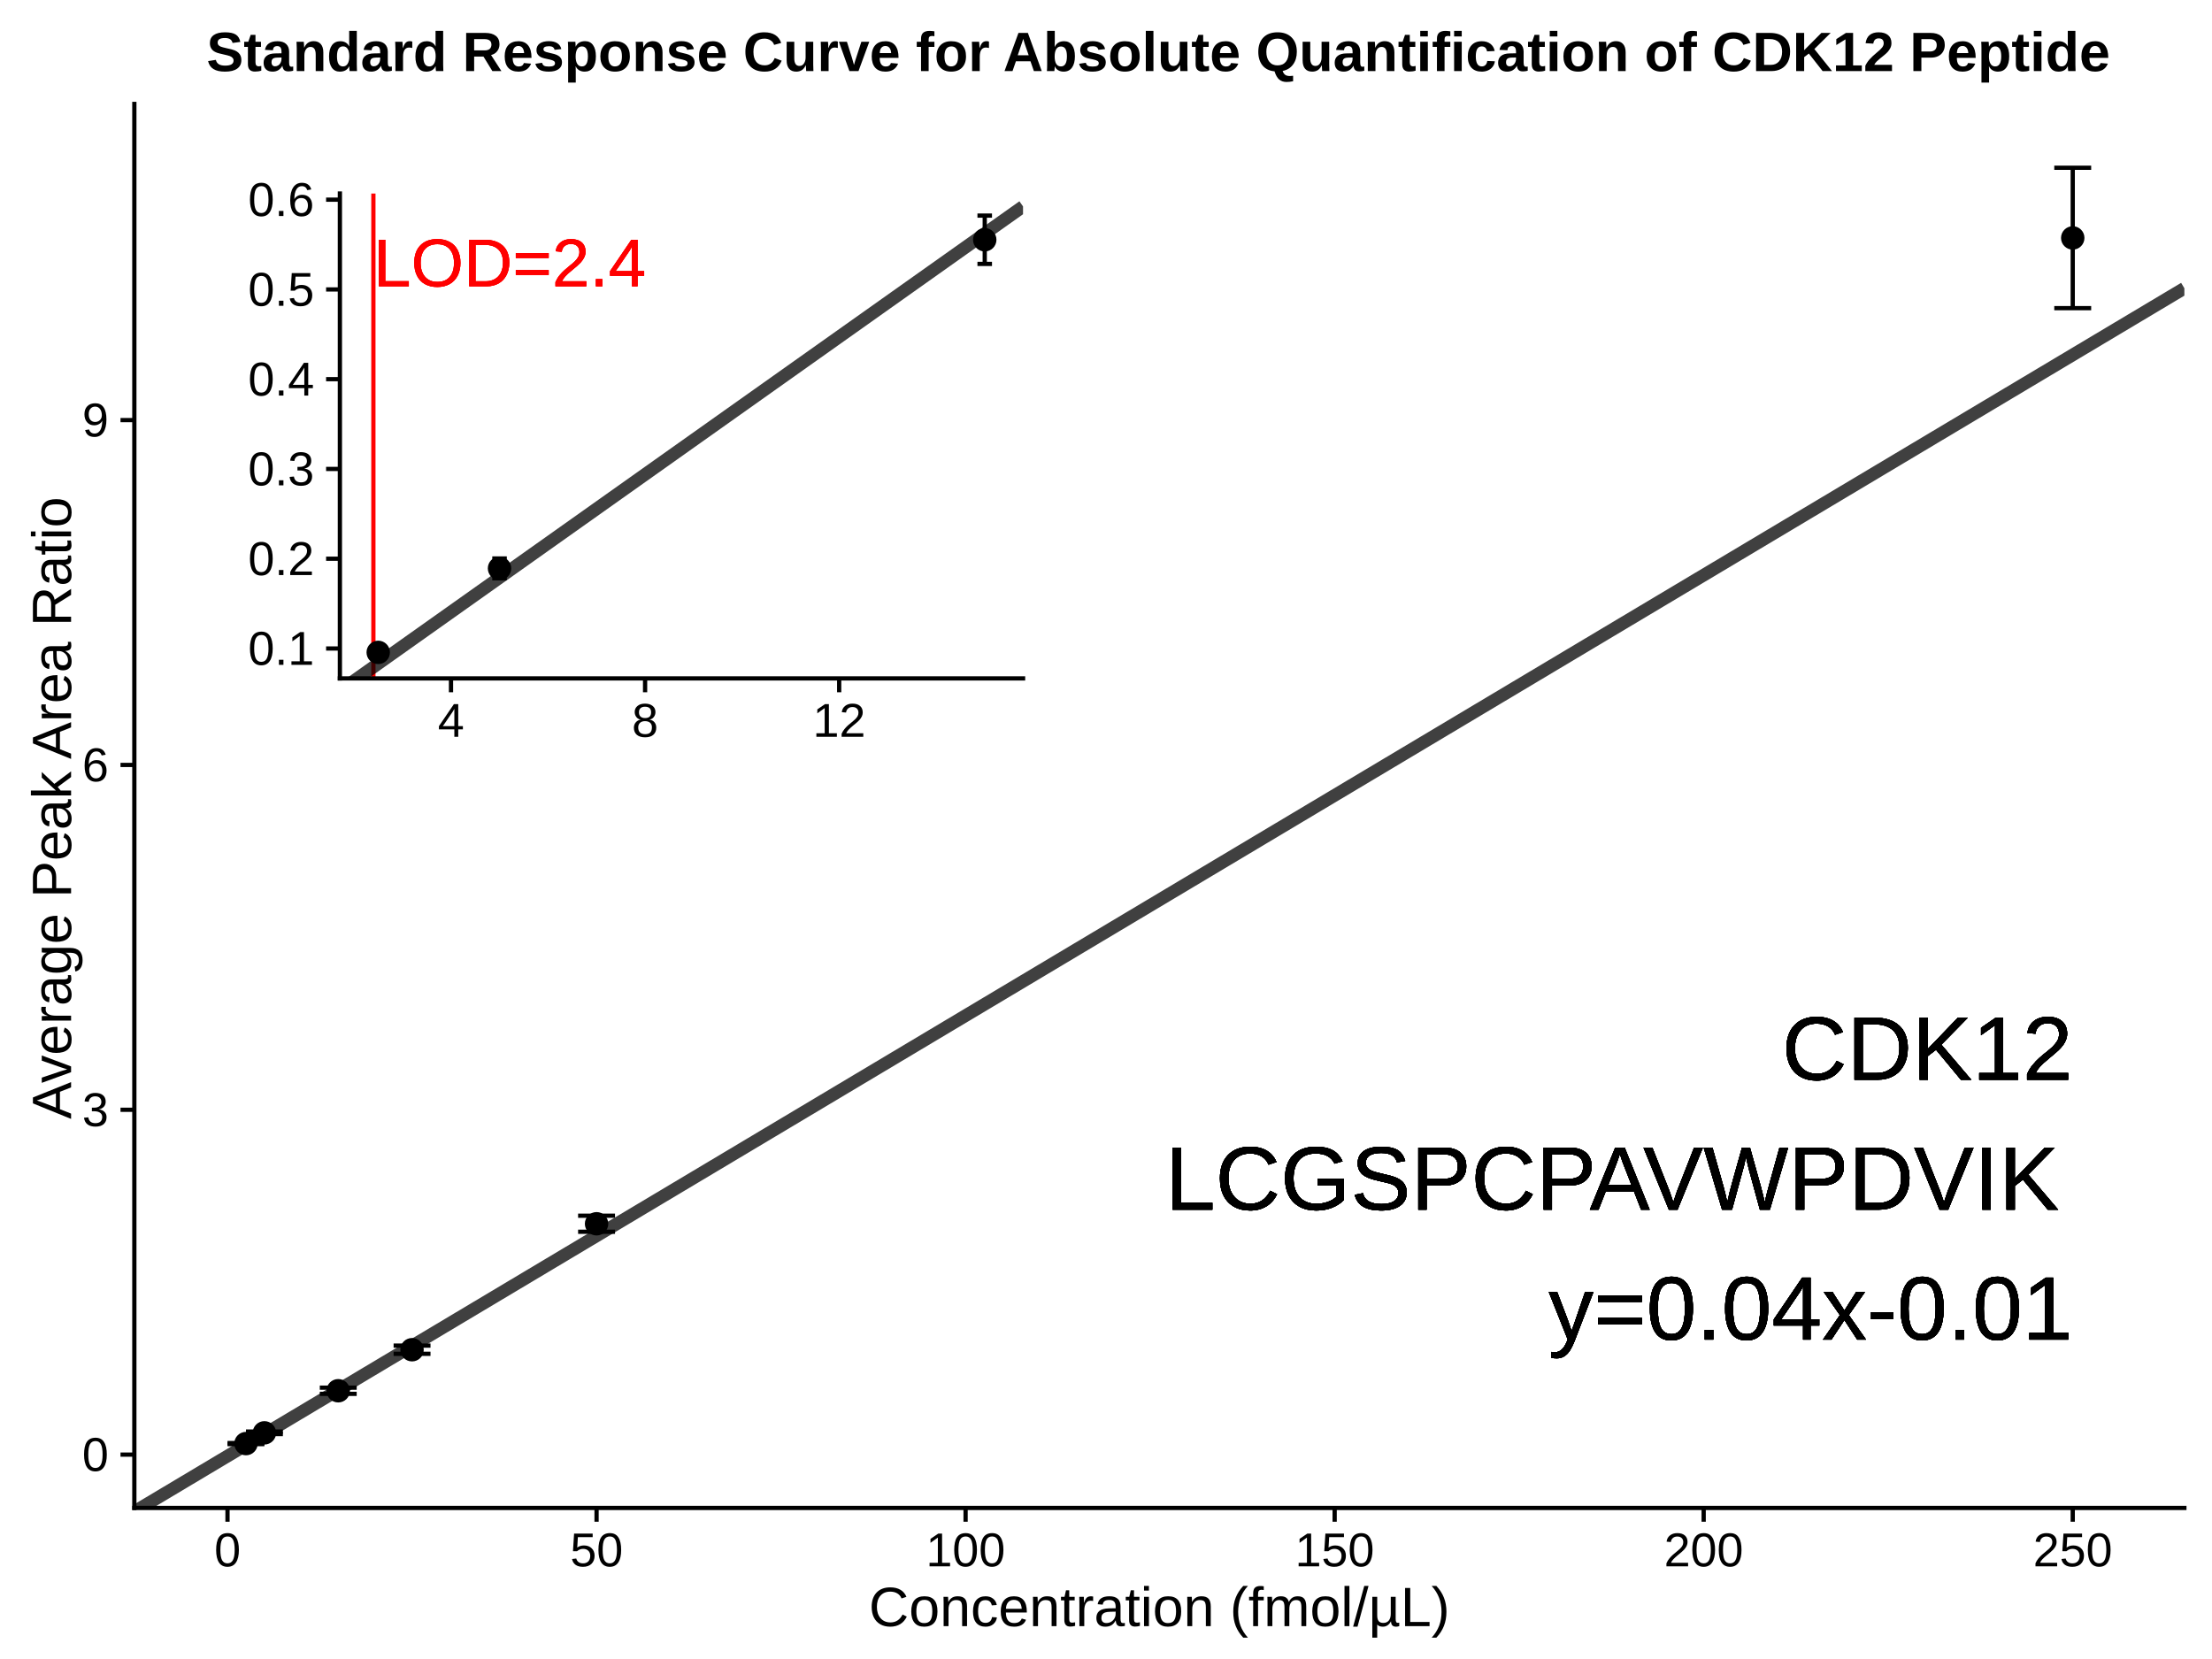
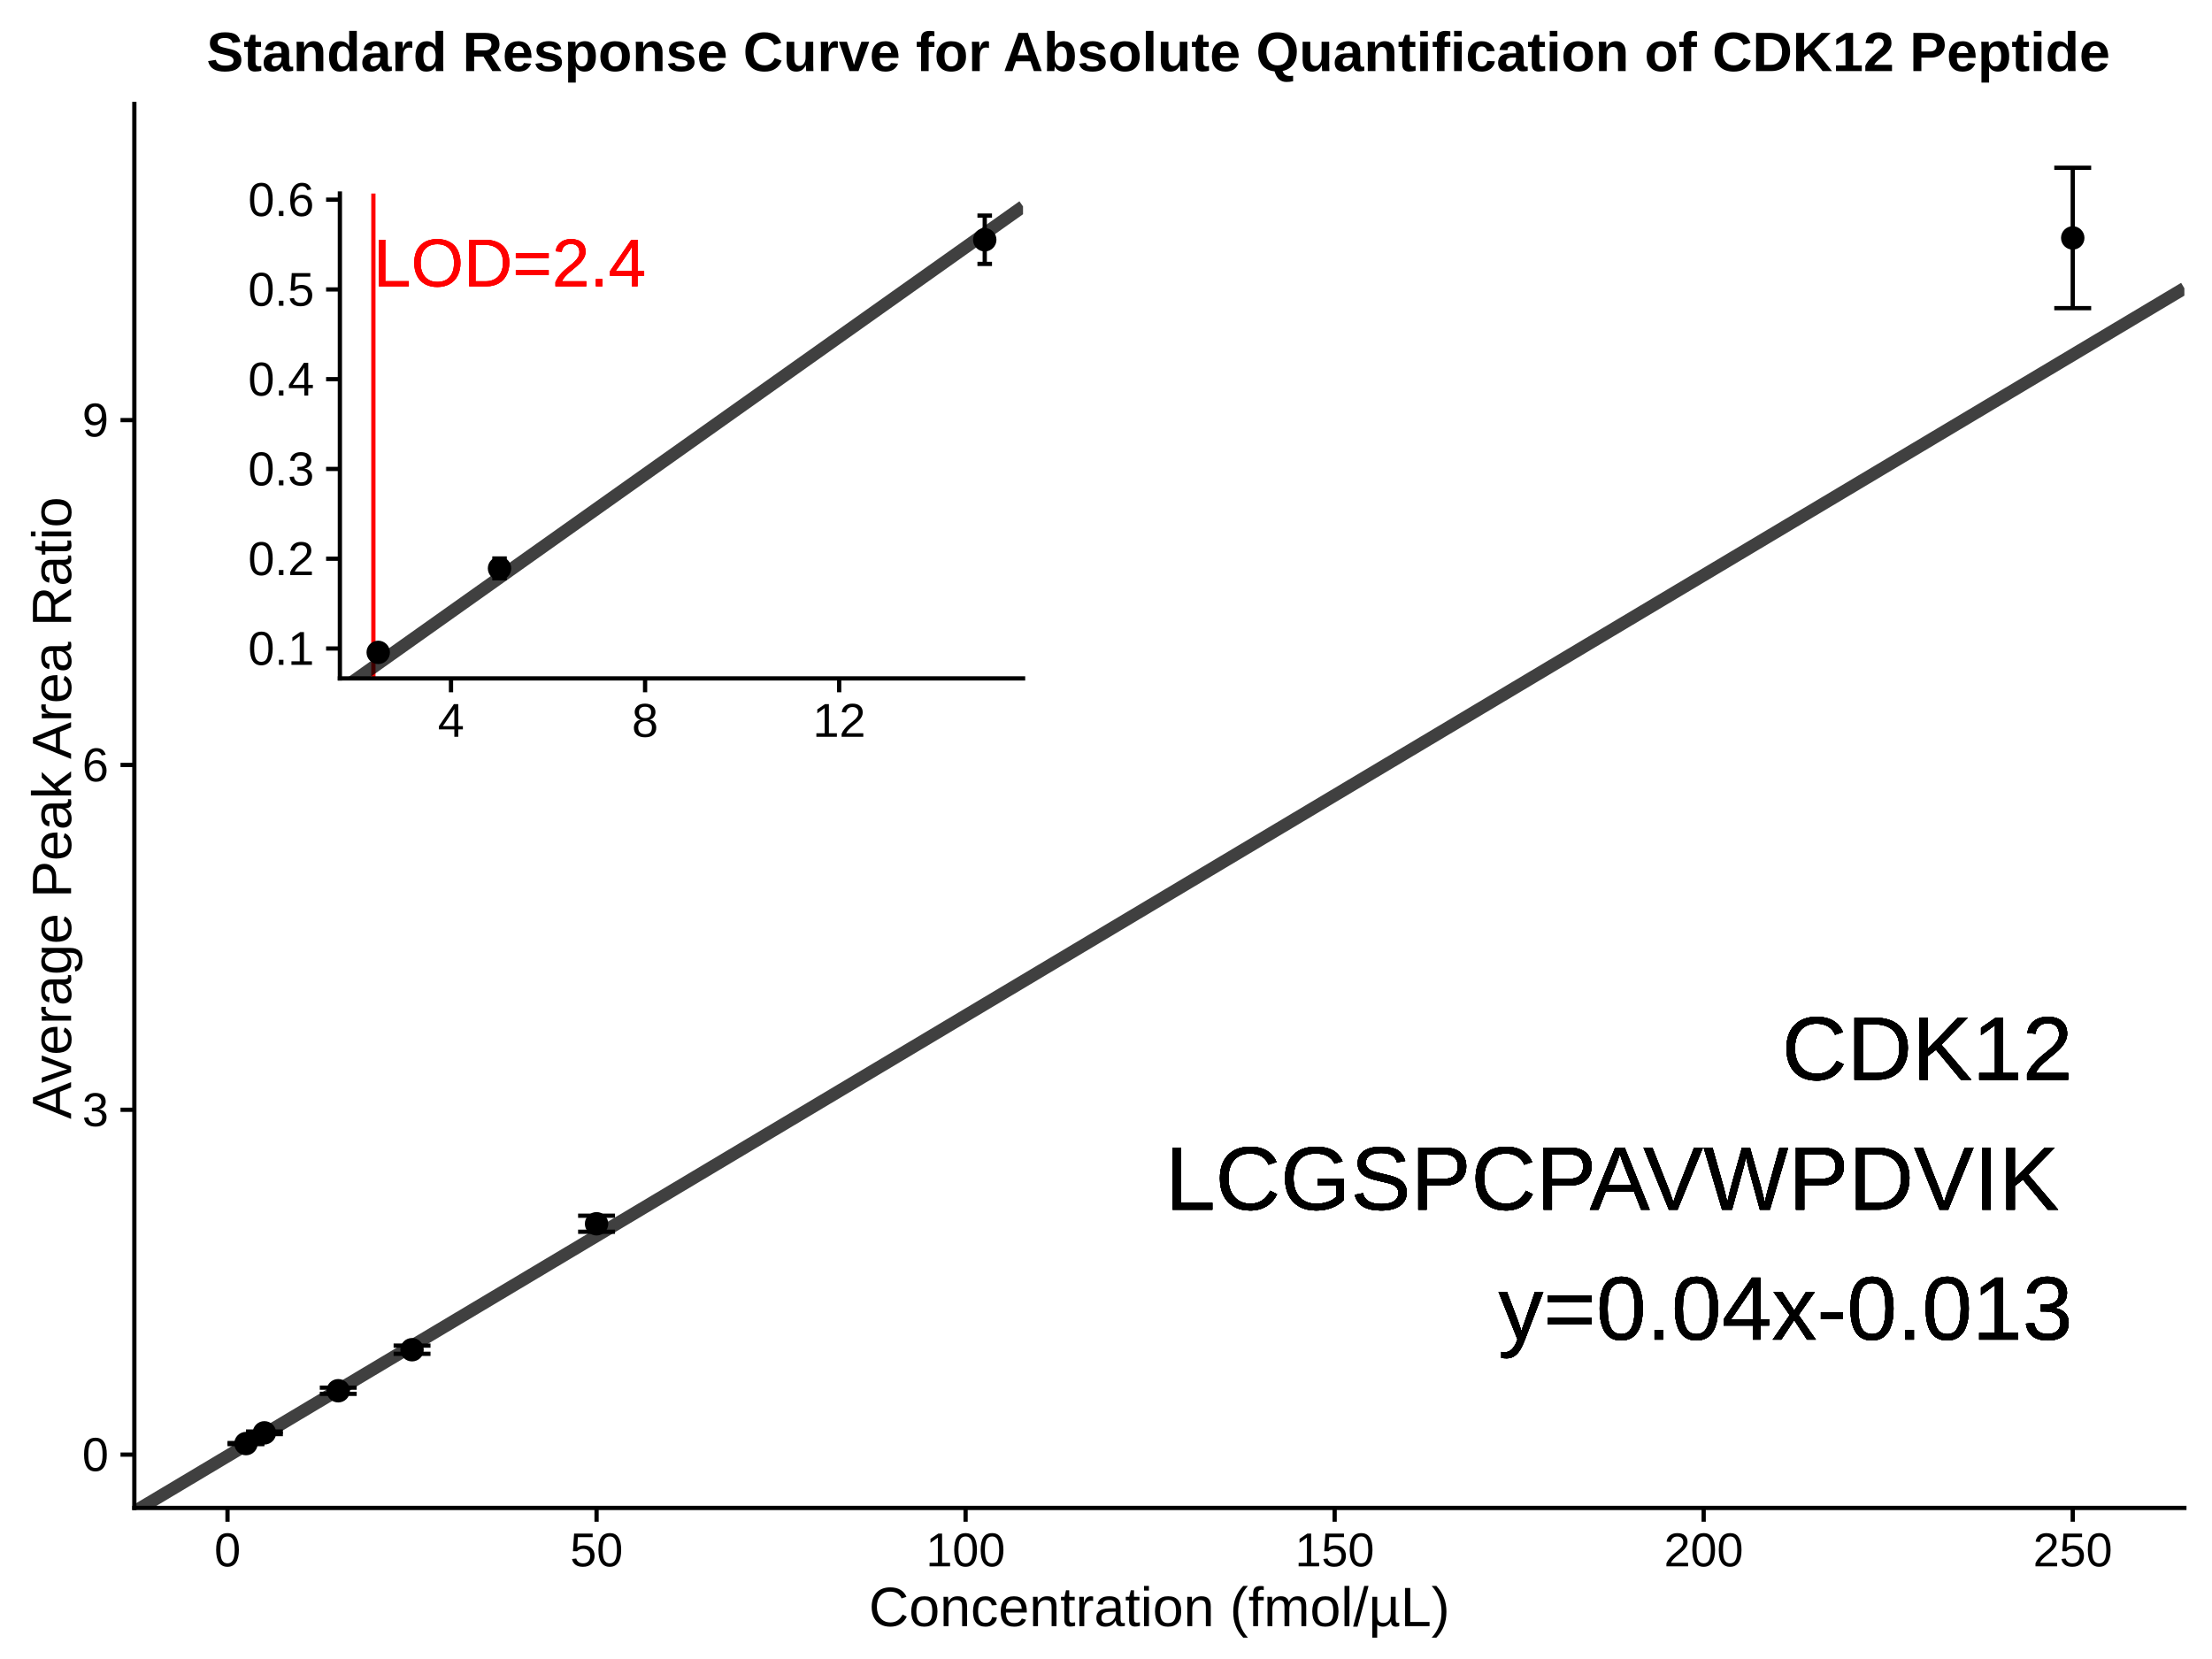
<svg xmlns="http://www.w3.org/2000/svg" viewBox="0 0 558.00 418.50">
  <defs>
    <style type="text/css">
    line, polyline, path, rect, circle {
      fill: none;
      stroke: #000000;
      stroke-linecap: round;
      stroke-linejoin: round;
      stroke-miterlimit: 10.00;
    }
  </style>
  </defs>
  <rect width="100%" height="100%" style="stroke: none; fill: #FFFFFF;" />
  <defs>
    <clipPath id="cpMzMuODg4fDU1MS4wMjZ8MzgwLjM5fDI2LjIxOTU=">
      <rect x="33.89" y="26.22" width="517.14" height="354.17" />
    </clipPath>
  </defs>
  <circle cx="62.05" cy="364.16" r="1.95pt" style="stroke-width: 0.71; fill: #000000;" clip-path="url(#cpMzMuODg4fDU1MS4wMjZ8MzgwLjM5fDI2LjIxOTU=)" />
  <circle cx="66.70" cy="361.45" r="1.95pt" style="stroke-width: 0.71; fill: #000000;" clip-path="url(#cpMzMuODg4fDU1MS4wMjZ8MzgwLjM5fDI2LjIxOTU=)" />
  <circle cx="85.32" cy="350.83" r="1.95pt" style="stroke-width: 0.71; fill: #000000;" clip-path="url(#cpMzMuODg4fDU1MS4wMjZ8MzgwLjM5fDI2LjIxOTU=)" />
  <circle cx="103.94" cy="340.48" r="1.95pt" style="stroke-width: 0.71; fill: #000000;" clip-path="url(#cpMzMuODg4fDU1MS4wMjZ8MzgwLjM5fDI2LjIxOTU=)" />
  <circle cx="150.49" cy="308.71" r="1.95pt" style="stroke-width: 0.71; fill: #000000;" clip-path="url(#cpMzMuODg4fDU1MS4wMjZ8MzgwLjM5fDI2LjIxOTU=)" />
  <circle cx="522.87" cy="60.02" r="1.95pt" style="stroke-width: 0.71; fill: #000000;" clip-path="url(#cpMzMuODg4fDU1MS4wMjZ8MzgwLjM5fDI2LjIxOTU=)" />
  <polyline points="57.39,364.03 66.70,364.03 " style="stroke-width: 1.07; stroke-linecap: butt;" clip-path="url(#cpMzMuODg4fDU1MS4wMjZ8MzgwLjM5fDI2LjIxOTU=)" />
  <polyline points="62.05,364.03 62.05,364.29 " style="stroke-width: 1.07; stroke-linecap: butt;" clip-path="url(#cpMzMuODg4fDU1MS4wMjZ8MzgwLjM5fDI2LjIxOTU=)" />
  <polyline points="57.39,364.29 66.70,364.29 " style="stroke-width: 1.07; stroke-linecap: butt;" clip-path="url(#cpMzMuODg4fDU1MS4wMjZ8MzgwLjM5fDI2LjIxOTU=)" />
  <polyline points="62.05,361.13 71.36,361.13 " style="stroke-width: 1.07; stroke-linecap: butt;" clip-path="url(#cpMzMuODg4fDU1MS4wMjZ8MzgwLjM5fDI2LjIxOTU=)" />
  <polyline points="66.70,361.13 66.70,361.77 " style="stroke-width: 1.07; stroke-linecap: butt;" clip-path="url(#cpMzMuODg4fDU1MS4wMjZ8MzgwLjM5fDI2LjIxOTU=)" />
  <polyline points="62.05,361.77 71.36,361.77 " style="stroke-width: 1.07; stroke-linecap: butt;" clip-path="url(#cpMzMuODg4fDU1MS4wMjZ8MzgwLjM5fDI2LjIxOTU=)" />
  <polyline points="80.67,350.05 89.98,350.05 " style="stroke-width: 1.07; stroke-linecap: butt;" clip-path="url(#cpMzMuODg4fDU1MS4wMjZ8MzgwLjM5fDI2LjIxOTU=)" />
  <polyline points="85.32,350.05 85.32,351.61 " style="stroke-width: 1.07; stroke-linecap: butt;" clip-path="url(#cpMzMuODg4fDU1MS4wMjZ8MzgwLjM5fDI2LjIxOTU=)" />
  <polyline points="80.67,351.61 89.98,351.61 " style="stroke-width: 1.07; stroke-linecap: butt;" clip-path="url(#cpMzMuODg4fDU1MS4wMjZ8MzgwLjM5fDI2LjIxOTU=)" />
  <polyline points="99.29,339.44 108.60,339.44 " style="stroke-width: 1.07; stroke-linecap: butt;" clip-path="url(#cpMzMuODg4fDU1MS4wMjZ8MzgwLjM5fDI2LjIxOTU=)" />
  <polyline points="103.94,339.44 103.94,341.51 " style="stroke-width: 1.07; stroke-linecap: butt;" clip-path="url(#cpMzMuODg4fDU1MS4wMjZ8MzgwLjM5fDI2LjIxOTU=)" />
  <polyline points="99.29,341.51 108.60,341.51 " style="stroke-width: 1.07; stroke-linecap: butt;" clip-path="url(#cpMzMuODg4fDU1MS4wMjZ8MzgwLjM5fDI2LjIxOTU=)" />
  <polyline points="145.83,306.68 155.14,306.68 " style="stroke-width: 1.07; stroke-linecap: butt;" clip-path="url(#cpMzMuODg4fDU1MS4wMjZ8MzgwLjM5fDI2LjIxOTU=)" />
  <polyline points="150.49,306.68 150.49,310.73 " style="stroke-width: 1.07; stroke-linecap: butt;" clip-path="url(#cpMzMuODg4fDU1MS4wMjZ8MzgwLjM5fDI2LjIxOTU=)" />
  <polyline points="145.83,310.73 155.14,310.73 " style="stroke-width: 1.07; stroke-linecap: butt;" clip-path="url(#cpMzMuODg4fDU1MS4wMjZ8MzgwLjM5fDI2LjIxOTU=)" />
  <polyline points="518.21,42.32 527.52,42.32 " style="stroke-width: 1.07; stroke-linecap: butt;" clip-path="url(#cpMzMuODg4fDU1MS4wMjZ8MzgwLjM5fDI2LjIxOTU=)" />
  <polyline points="522.87,42.32 522.87,77.73 " style="stroke-width: 1.07; stroke-linecap: butt;" clip-path="url(#cpMzMuODg4fDU1MS4wMjZ8MzgwLjM5fDI2LjIxOTU=)" />
  <polyline points="518.21,77.73 527.52,77.73 " style="stroke-width: 1.07; stroke-linecap: butt;" clip-path="url(#cpMzMuODg4fDU1MS4wMjZ8MzgwLjM5fDI2LjIxOTU=)" />
  <line x1="33.89" y1="381.33" x2="551.03" y2="72.72" style="stroke-width: 3.20; stroke: #000000; stroke-opacity: 0.75; stroke-linecap: butt;" clip-path="url(#cpMzMuODg4fDU1MS4wMjZ8MzgwLjM5fDI2LjIxOTU=)" />
  <g clip-path="url(#cpMzMuODg4fDU1MS4wMjZ8MzgwLjM5fDI2LjIxOTU=)">
    <text x="449.49" y="272.38" style="font-size: 22.76px; font-family: Liberation Sans;" textLength="73.38px" lengthAdjust="spacingAndGlyphs">CDK12</text>
  </g>
  <g clip-path="url(#cpMzMuODg4fDU1MS4wMjZ8MzgwLjM5fDI2LjIxOTU=)">
    <text x="293.92" y="305.16" style="font-size: 22.76px; font-family: Liberation Sans;" textLength="228.94px" lengthAdjust="spacingAndGlyphs">LCGSPCPAVWPDVIK</text>
  </g>
  <g clip-path="url(#cpMzMuODg4fDU1MS4wMjZ8MzgwLjM5fDI2LjIxOTU=)">
-     <text x="390.63" y="337.94" style="font-size: 22.76px; font-family: Liberation Sans;" textLength="132.24px" lengthAdjust="spacingAndGlyphs">y=0.04x-0.01</text>
-   </g>
-   <g clip-path="url(#cpMzMuODg4fDU1MS4wMjZ8MzgwLjM5fDI2LjIxOTU=)">
-     <text x="449.49" y="272.38" style="font-size: 22.76px; font-family: Liberation Sans;" textLength="73.38px" lengthAdjust="spacingAndGlyphs">CDK12</text>
-   </g>
-   <g clip-path="url(#cpMzMuODg4fDU1MS4wMjZ8MzgwLjM5fDI2LjIxOTU=)">
-     <text x="293.92" y="305.16" style="font-size: 22.76px; font-family: Liberation Sans;" textLength="228.94px" lengthAdjust="spacingAndGlyphs">LCGSPCPAVWPDVIK</text>
-   </g>
-   <g clip-path="url(#cpMzMuODg4fDU1MS4wMjZ8MzgwLjM5fDI2LjIxOTU=)">
-     <text x="390.63" y="337.94" style="font-size: 22.76px; font-family: Liberation Sans;" textLength="132.24px" lengthAdjust="spacingAndGlyphs">y=0.04x-0.01</text>
-   </g>
-   <g clip-path="url(#cpMzMuODg4fDU1MS4wMjZ8MzgwLjM5fDI2LjIxOTU=)">
-     <text x="449.49" y="272.38" style="font-size: 22.76px; font-family: Liberation Sans;" textLength="73.38px" lengthAdjust="spacingAndGlyphs">CDK12</text>
-   </g>
-   <g clip-path="url(#cpMzMuODg4fDU1MS4wMjZ8MzgwLjM5fDI2LjIxOTU=)">
-     <text x="293.92" y="305.16" style="font-size: 22.76px; font-family: Liberation Sans;" textLength="228.94px" lengthAdjust="spacingAndGlyphs">LCGSPCPAVWPDVIK</text>
-   </g>
-   <g clip-path="url(#cpMzMuODg4fDU1MS4wMjZ8MzgwLjM5fDI2LjIxOTU=)">
-     <text x="390.63" y="337.94" style="font-size: 22.76px; font-family: Liberation Sans;" textLength="132.24px" lengthAdjust="spacingAndGlyphs">y=0.04x-0.01</text>
-   </g>
-   <g clip-path="url(#cpMzMuODg4fDU1MS4wMjZ8MzgwLjM5fDI2LjIxOTU=)">
-     <text x="449.49" y="272.38" style="font-size: 22.76px; font-family: Liberation Sans;" textLength="73.38px" lengthAdjust="spacingAndGlyphs">CDK12</text>
-   </g>
-   <g clip-path="url(#cpMzMuODg4fDU1MS4wMjZ8MzgwLjM5fDI2LjIxOTU=)">
-     <text x="293.92" y="305.16" style="font-size: 22.76px; font-family: Liberation Sans;" textLength="228.94px" lengthAdjust="spacingAndGlyphs">LCGSPCPAVWPDVIK</text>
-   </g>
-   <g clip-path="url(#cpMzMuODg4fDU1MS4wMjZ8MzgwLjM5fDI2LjIxOTU=)">
-     <text x="390.63" y="337.94" style="font-size: 22.76px; font-family: Liberation Sans;" textLength="132.24px" lengthAdjust="spacingAndGlyphs">y=0.04x-0.01</text>
-   </g>
-   <g clip-path="url(#cpMzMuODg4fDU1MS4wMjZ8MzgwLjM5fDI2LjIxOTU=)">
-     <text x="449.49" y="272.38" style="font-size: 22.76px; font-family: Liberation Sans;" textLength="73.38px" lengthAdjust="spacingAndGlyphs">CDK12</text>
-   </g>
-   <g clip-path="url(#cpMzMuODg4fDU1MS4wMjZ8MzgwLjM5fDI2LjIxOTU=)">
-     <text x="293.92" y="305.16" style="font-size: 22.76px; font-family: Liberation Sans;" textLength="228.94px" lengthAdjust="spacingAndGlyphs">LCGSPCPAVWPDVIK</text>
-   </g>
-   <g clip-path="url(#cpMzMuODg4fDU1MS4wMjZ8MzgwLjM5fDI2LjIxOTU=)">
-     <text x="390.63" y="337.94" style="font-size: 22.76px; font-family: Liberation Sans;" textLength="132.24px" lengthAdjust="spacingAndGlyphs">y=0.04x-0.01</text>
-   </g>
-   <g clip-path="url(#cpMzMuODg4fDU1MS4wMjZ8MzgwLjM5fDI2LjIxOTU=)">
-     <text x="449.49" y="272.38" style="font-size: 22.76px; font-family: Liberation Sans;" textLength="73.38px" lengthAdjust="spacingAndGlyphs">CDK12</text>
-   </g>
-   <g clip-path="url(#cpMzMuODg4fDU1MS4wMjZ8MzgwLjM5fDI2LjIxOTU=)">
-     <text x="293.92" y="305.16" style="font-size: 22.76px; font-family: Liberation Sans;" textLength="228.94px" lengthAdjust="spacingAndGlyphs">LCGSPCPAVWPDVIK</text>
-   </g>
-   <g clip-path="url(#cpMzMuODg4fDU1MS4wMjZ8MzgwLjM5fDI2LjIxOTU=)">
-     <text x="390.63" y="337.94" style="font-size: 22.76px; font-family: Liberation Sans;" textLength="132.24px" lengthAdjust="spacingAndGlyphs">y=0.04x-0.01</text>
+     <text x="377.97" y="337.94" style="font-size: 22.76px; font-family: Liberation Sans;" textLength="144.90px" lengthAdjust="spacingAndGlyphs">y=0.04x-0.013</text>
+   </g>
+   <g clip-path="url(#cpMzMuODg4fDU1MS4wMjZ8MzgwLjM5fDI2LjIxOTU=)">
+     <text x="449.49" y="272.38" style="font-size: 22.76px; font-family: Liberation Sans;" textLength="73.38px" lengthAdjust="spacingAndGlyphs">CDK12</text>
+   </g>
+   <g clip-path="url(#cpMzMuODg4fDU1MS4wMjZ8MzgwLjM5fDI2LjIxOTU=)">
+     <text x="293.92" y="305.16" style="font-size: 22.76px; font-family: Liberation Sans;" textLength="228.94px" lengthAdjust="spacingAndGlyphs">LCGSPCPAVWPDVIK</text>
+   </g>
+   <g clip-path="url(#cpMzMuODg4fDU1MS4wMjZ8MzgwLjM5fDI2LjIxOTU=)">
+     <text x="377.97" y="337.94" style="font-size: 22.76px; font-family: Liberation Sans;" textLength="144.90px" lengthAdjust="spacingAndGlyphs">y=0.04x-0.013</text>
+   </g>
+   <g clip-path="url(#cpMzMuODg4fDU1MS4wMjZ8MzgwLjM5fDI2LjIxOTU=)">
+     <text x="449.49" y="272.38" style="font-size: 22.76px; font-family: Liberation Sans;" textLength="73.38px" lengthAdjust="spacingAndGlyphs">CDK12</text>
+   </g>
+   <g clip-path="url(#cpMzMuODg4fDU1MS4wMjZ8MzgwLjM5fDI2LjIxOTU=)">
+     <text x="293.92" y="305.16" style="font-size: 22.76px; font-family: Liberation Sans;" textLength="228.94px" lengthAdjust="spacingAndGlyphs">LCGSPCPAVWPDVIK</text>
+   </g>
+   <g clip-path="url(#cpMzMuODg4fDU1MS4wMjZ8MzgwLjM5fDI2LjIxOTU=)">
+     <text x="377.97" y="337.94" style="font-size: 22.76px; font-family: Liberation Sans;" textLength="144.90px" lengthAdjust="spacingAndGlyphs">y=0.04x-0.013</text>
+   </g>
+   <g clip-path="url(#cpMzMuODg4fDU1MS4wMjZ8MzgwLjM5fDI2LjIxOTU=)">
+     <text x="449.49" y="272.38" style="font-size: 22.76px; font-family: Liberation Sans;" textLength="73.38px" lengthAdjust="spacingAndGlyphs">CDK12</text>
+   </g>
+   <g clip-path="url(#cpMzMuODg4fDU1MS4wMjZ8MzgwLjM5fDI2LjIxOTU=)">
+     <text x="293.92" y="305.16" style="font-size: 22.76px; font-family: Liberation Sans;" textLength="228.94px" lengthAdjust="spacingAndGlyphs">LCGSPCPAVWPDVIK</text>
+   </g>
+   <g clip-path="url(#cpMzMuODg4fDU1MS4wMjZ8MzgwLjM5fDI2LjIxOTU=)">
+     <text x="377.97" y="337.94" style="font-size: 22.76px; font-family: Liberation Sans;" textLength="144.90px" lengthAdjust="spacingAndGlyphs">y=0.04x-0.013</text>
+   </g>
+   <g clip-path="url(#cpMzMuODg4fDU1MS4wMjZ8MzgwLjM5fDI2LjIxOTU=)">
+     <text x="449.49" y="272.38" style="font-size: 22.76px; font-family: Liberation Sans;" textLength="73.38px" lengthAdjust="spacingAndGlyphs">CDK12</text>
+   </g>
+   <g clip-path="url(#cpMzMuODg4fDU1MS4wMjZ8MzgwLjM5fDI2LjIxOTU=)">
+     <text x="293.92" y="305.16" style="font-size: 22.76px; font-family: Liberation Sans;" textLength="228.94px" lengthAdjust="spacingAndGlyphs">LCGSPCPAVWPDVIK</text>
+   </g>
+   <g clip-path="url(#cpMzMuODg4fDU1MS4wMjZ8MzgwLjM5fDI2LjIxOTU=)">
+     <text x="377.97" y="337.94" style="font-size: 22.76px; font-family: Liberation Sans;" textLength="144.90px" lengthAdjust="spacingAndGlyphs">y=0.04x-0.013</text>
+   </g>
+   <g clip-path="url(#cpMzMuODg4fDU1MS4wMjZ8MzgwLjM5fDI2LjIxOTU=)">
+     <text x="449.49" y="272.38" style="font-size: 22.76px; font-family: Liberation Sans;" textLength="73.38px" lengthAdjust="spacingAndGlyphs">CDK12</text>
+   </g>
+   <g clip-path="url(#cpMzMuODg4fDU1MS4wMjZ8MzgwLjM5fDI2LjIxOTU=)">
+     <text x="293.92" y="305.16" style="font-size: 22.76px; font-family: Liberation Sans;" textLength="228.94px" lengthAdjust="spacingAndGlyphs">LCGSPCPAVWPDVIK</text>
+   </g>
+   <g clip-path="url(#cpMzMuODg4fDU1MS4wMjZ8MzgwLjM5fDI2LjIxOTU=)">
+     <text x="377.97" y="337.94" style="font-size: 22.76px; font-family: Liberation Sans;" textLength="144.90px" lengthAdjust="spacingAndGlyphs">y=0.04x-0.013</text>
  </g>
  <defs>
    <clipPath id="cpMHw1NTh8NDE4LjV8MA==">
      <rect x="0.00" y="0.00" width="558.00" height="418.50" />
    </clipPath>
  </defs>
  <polyline points="33.89,380.39 33.89,26.22 " style="stroke-width: 1.07; stroke-linecap: square;" clip-path="url(#cpMHw1NTh8NDE4LjV8MA==)" />
  <g clip-path="url(#cpMHw1NTh8NDE4LjV8MA==)">
    <text x="20.74" y="371.06" style="font-size: 12.00px; font-family: Liberation Sans;" textLength="6.67px" lengthAdjust="spacingAndGlyphs">0</text>
  </g>
  <g clip-path="url(#cpMHw1NTh8NDE4LjV8MA==)">
    <text x="20.74" y="284.08" style="font-size: 12.00px; font-family: Liberation Sans;" textLength="6.67px" lengthAdjust="spacingAndGlyphs">3</text>
  </g>
  <g clip-path="url(#cpMHw1NTh8NDE4LjV8MA==)">
    <text x="20.74" y="197.09" style="font-size: 12.00px; font-family: Liberation Sans;" textLength="6.67px" lengthAdjust="spacingAndGlyphs">6</text>
  </g>
  <g clip-path="url(#cpMHw1NTh8NDE4LjV8MA==)">
    <text x="20.74" y="110.10" style="font-size: 12.00px; font-family: Liberation Sans;" textLength="6.67px" lengthAdjust="spacingAndGlyphs">9</text>
  </g>
  <polyline points="30.40,366.94 33.89,366.94 " style="stroke-width: 1.07; stroke-linecap: butt;" clip-path="url(#cpMHw1NTh8NDE4LjV8MA==)" />
  <polyline points="30.40,279.95 33.89,279.95 " style="stroke-width: 1.07; stroke-linecap: butt;" clip-path="url(#cpMHw1NTh8NDE4LjV8MA==)" />
  <polyline points="30.40,192.96 33.89,192.96 " style="stroke-width: 1.07; stroke-linecap: butt;" clip-path="url(#cpMHw1NTh8NDE4LjV8MA==)" />
  <polyline points="30.40,105.97 33.89,105.97 " style="stroke-width: 1.07; stroke-linecap: butt;" clip-path="url(#cpMHw1NTh8NDE4LjV8MA==)" />
  <polyline points="33.89,380.39 551.03,380.39 " style="stroke-width: 1.07; stroke-linecap: square;" clip-path="url(#cpMHw1NTh8NDE4LjV8MA==)" />
  <polyline points="57.39,383.88 57.39,380.39 " style="stroke-width: 1.07; stroke-linecap: butt;" clip-path="url(#cpMHw1NTh8NDE4LjV8MA==)" />
  <polyline points="150.49,383.88 150.49,380.39 " style="stroke-width: 1.07; stroke-linecap: butt;" clip-path="url(#cpMHw1NTh8NDE4LjV8MA==)" />
  <polyline points="243.58,383.88 243.58,380.39 " style="stroke-width: 1.07; stroke-linecap: butt;" clip-path="url(#cpMHw1NTh8NDE4LjV8MA==)" />
  <polyline points="336.68,383.88 336.68,380.39 " style="stroke-width: 1.07; stroke-linecap: butt;" clip-path="url(#cpMHw1NTh8NDE4LjV8MA==)" />
  <polyline points="429.77,383.88 429.77,380.39 " style="stroke-width: 1.07; stroke-linecap: butt;" clip-path="url(#cpMHw1NTh8NDE4LjV8MA==)" />
  <polyline points="522.87,383.88 522.87,380.39 " style="stroke-width: 1.07; stroke-linecap: butt;" clip-path="url(#cpMHw1NTh8NDE4LjV8MA==)" />
  <g clip-path="url(#cpMHw1NTh8NDE4LjV8MA==)">
    <text x="54.06" y="395.12" style="font-size: 12.00px; font-family: Liberation Sans;" textLength="6.67px" lengthAdjust="spacingAndGlyphs">0</text>
  </g>
  <g clip-path="url(#cpMHw1NTh8NDE4LjV8MA==)">
    <text x="143.82" y="395.12" style="font-size: 12.00px; font-family: Liberation Sans;" textLength="13.35px" lengthAdjust="spacingAndGlyphs">50</text>
  </g>
  <g clip-path="url(#cpMHw1NTh8NDE4LjV8MA==)">
    <text x="233.57" y="395.12" style="font-size: 12.00px; font-family: Liberation Sans;" textLength="20.02px" lengthAdjust="spacingAndGlyphs">100</text>
  </g>
  <g clip-path="url(#cpMHw1NTh8NDE4LjV8MA==)">
    <text x="326.67" y="395.12" style="font-size: 12.00px; font-family: Liberation Sans;" textLength="20.02px" lengthAdjust="spacingAndGlyphs">150</text>
  </g>
  <g clip-path="url(#cpMHw1NTh8NDE4LjV8MA==)">
    <text x="419.76" y="395.12" style="font-size: 12.00px; font-family: Liberation Sans;" textLength="20.02px" lengthAdjust="spacingAndGlyphs">200</text>
  </g>
  <g clip-path="url(#cpMHw1NTh8NDE4LjV8MA==)">
    <text x="512.86" y="395.12" style="font-size: 12.00px; font-family: Liberation Sans;" textLength="20.02px" lengthAdjust="spacingAndGlyphs">250</text>
  </g>
  <g clip-path="url(#cpMHw1NTh8NDE4LjV8MA==)">
    <text x="219.17" y="410.21" style="font-size: 14.00px; font-family: Liberation Sans;" textLength="146.57px" lengthAdjust="spacingAndGlyphs">Concentration (fmol/µL)</text>
  </g>
  <g clip-path="url(#cpMHw1NTh8NDE4LjV8MA==)">
    <text transform="translate(17.93,282.29) rotate(-90)" style="font-size: 14.00px; font-family: Liberation Sans;" textLength="157.98px" lengthAdjust="spacingAndGlyphs">Average Peak Area Ratio</text>
  </g>
  <g clip-path="url(#cpMHw1NTh8NDE4LjV8MA==)">
    <text x="52.09" y="17.93" style="font-size: 14.00px; font-weight: bold; font-family: Liberation Sans;" textLength="480.73px" lengthAdjust="spacingAndGlyphs">Standard Response Curve for Absolute Quantification of CDK12 Peptide</text>
  </g>
  <defs>
    <clipPath id="cpNDEuODV8MjY1LjA1fDIwOS4yNXw0MS44NQ==">
      <rect x="41.85" y="41.85" width="223.20" height="167.40" />
    </clipPath>
  </defs>
  <defs>
    <clipPath id="cpMHw1NTh8NDE4LjV8MA==">
      <rect x="0.00" y="0.00" width="558.00" height="418.50" />
    </clipPath>
  </defs>
  <defs>
    <clipPath id="cpODUuNzQ0MnwyNTguMDc2fDE3MS4xNHw0OC44MjM4">
      <rect x="85.74" y="48.82" width="172.33" height="122.32" />
    </clipPath>
  </defs>
  <line x1="94.19" y1="171.14" x2="94.19" y2="48.82" style="stroke-width: 1.07; stroke: #FF0000; stroke-linecap: butt;" clip-path="url(#cpODUuNzQ0MnwyNTguMDc2fDE3MS4xNHw0OC44MjM4)" />
  <g clip-path="url(#cpODUuNzQ0MnwyNTguMDc2fDE3MS4xNHw0OC44MjM4)">
    <text x="94.19" y="72.23" style="font-size: 17.07px; fill: #FF0000; font-family: Liberation Sans;" textLength="68.80px" lengthAdjust="spacingAndGlyphs">LOD=2.4</text>
  </g>
  <g clip-path="url(#cpODUuNzQ0MnwyNTguMDc2fDE3MS4xNHw0OC44MjM4)">
    <text x="94.19" y="72.23" style="font-size: 17.07px; fill: #FF0000; font-family: Liberation Sans;" textLength="68.80px" lengthAdjust="spacingAndGlyphs">LOD=2.4</text>
  </g>
  <g clip-path="url(#cpODUuNzQ0MnwyNTguMDc2fDE3MS4xNHw0OC44MjM4)">
    <text x="94.19" y="72.23" style="font-size: 17.07px; fill: #FF0000; font-family: Liberation Sans;" textLength="68.80px" lengthAdjust="spacingAndGlyphs">LOD=2.4</text>
  </g>
  <circle cx="95.41" cy="164.57" r="1.95pt" style="stroke-width: 0.71; fill: #000000;" clip-path="url(#cpODUuNzQ0MnwyNTguMDc2fDE3MS4xNHw0OC44MjM4)" />
  <circle cx="126.01" cy="143.38" r="1.95pt" style="stroke-width: 0.71; fill: #000000;" clip-path="url(#cpODUuNzQ0MnwyNTguMDc2fDE3MS4xNHw0OC44MjM4)" />
  <circle cx="248.41" cy="60.48" r="1.95pt" style="stroke-width: 0.71; fill: #000000;" clip-path="url(#cpODUuNzQ0MnwyNTguMDc2fDE3MS4xNHw0OC44MjM4)" />
  <polyline points="93.58,163.56 97.25,163.56 " style="stroke-width: 1.07; stroke-linecap: butt;" clip-path="url(#cpODUuNzQ0MnwyNTguMDc2fDE3MS4xNHw0OC44MjM4)" />
  <polyline points="95.41,163.56 95.41,165.58 " style="stroke-width: 1.07; stroke-linecap: butt;" clip-path="url(#cpODUuNzQ0MnwyNTguMDc2fDE3MS4xNHw0OC44MjM4)" />
  <polyline points="93.58,165.58 97.25,165.58 " style="stroke-width: 1.07; stroke-linecap: butt;" clip-path="url(#cpODUuNzQ0MnwyNTguMDc2fDE3MS4xNHw0OC44MjM4)" />
  <polyline points="124.18,140.88 127.85,140.88 " style="stroke-width: 1.07; stroke-linecap: butt;" clip-path="url(#cpODUuNzQ0MnwyNTguMDc2fDE3MS4xNHw0OC44MjM4)" />
  <polyline points="126.01,140.88 126.01,145.87 " style="stroke-width: 1.07; stroke-linecap: butt;" clip-path="url(#cpODUuNzQ0MnwyNTguMDc2fDE3MS4xNHw0OC44MjM4)" />
  <polyline points="124.18,145.87 127.85,145.87 " style="stroke-width: 1.07; stroke-linecap: butt;" clip-path="url(#cpODUuNzQ0MnwyNTguMDc2fDE3MS4xNHw0OC44MjM4)" />
  <polyline points="246.57,54.38 250.24,54.38 " style="stroke-width: 1.07; stroke-linecap: butt;" clip-path="url(#cpODUuNzQ0MnwyNTguMDc2fDE3MS4xNHw0OC44MjM4)" />
  <polyline points="248.41,54.38 248.41,66.58 " style="stroke-width: 1.07; stroke-linecap: butt;" clip-path="url(#cpODUuNzQ0MnwyNTguMDc2fDE3MS4xNHw0OC44MjM4)" />
  <polyline points="246.57,66.58 250.24,66.58 " style="stroke-width: 1.07; stroke-linecap: butt;" clip-path="url(#cpODUuNzQ0MnwyNTguMDc2fDE3MS4xNHw0OC44MjM4)" />
  <line x1="85.74" y1="174.26" x2="258.08" y2="52.08" style="stroke-width: 3.20; stroke: #000000; stroke-opacity: 0.75; stroke-linecap: butt;" clip-path="url(#cpODUuNzQ0MnwyNTguMDc2fDE3MS4xNHw0OC44MjM4)" />
  <defs>
    <clipPath id="cpMHw1NTh8NDE4LjV8MA==">
      <rect x="0.00" y="0.00" width="558.00" height="418.50" />
    </clipPath>
  </defs>
  <polyline points="85.74,171.14 85.74,48.82 " style="stroke-width: 1.07; stroke-linecap: square;" clip-path="url(#cpMHw1NTh8NDE4LjV8MA==)" />
  <g clip-path="url(#cpMHw1NTh8NDE4LjV8MA==)">
    <text x="62.59" y="167.71" style="font-size: 12.00px; font-family: Liberation Sans;" textLength="16.68px" lengthAdjust="spacingAndGlyphs">0.1</text>
  </g>
  <g clip-path="url(#cpMHw1NTh8NDE4LjV8MA==)">
    <text x="62.59" y="145.07" style="font-size: 12.00px; font-family: Liberation Sans;" textLength="16.68px" lengthAdjust="spacingAndGlyphs">0.2</text>
  </g>
  <g clip-path="url(#cpMHw1NTh8NDE4LjV8MA==)">
    <text x="62.59" y="122.43" style="font-size: 12.00px; font-family: Liberation Sans;" textLength="16.68px" lengthAdjust="spacingAndGlyphs">0.3</text>
  </g>
  <g clip-path="url(#cpMHw1NTh8NDE4LjV8MA==)">
    <text x="62.59" y="99.78" style="font-size: 12.00px; font-family: Liberation Sans;" textLength="16.68px" lengthAdjust="spacingAndGlyphs">0.4</text>
  </g>
  <g clip-path="url(#cpMHw1NTh8NDE4LjV8MA==)">
    <text x="62.59" y="77.14" style="font-size: 12.00px; font-family: Liberation Sans;" textLength="16.68px" lengthAdjust="spacingAndGlyphs">0.5</text>
  </g>
  <g clip-path="url(#cpMHw1NTh8NDE4LjV8MA==)">
    <text x="62.59" y="54.49" style="font-size: 12.00px; font-family: Liberation Sans;" textLength="16.68px" lengthAdjust="spacingAndGlyphs">0.6</text>
  </g>
  <polyline points="82.26,163.59 85.74,163.59 " style="stroke-width: 1.07; stroke-linecap: butt;" clip-path="url(#cpMHw1NTh8NDE4LjV8MA==)" />
  <polyline points="82.26,140.94 85.74,140.94 " style="stroke-width: 1.07; stroke-linecap: butt;" clip-path="url(#cpMHw1NTh8NDE4LjV8MA==)" />
  <polyline points="82.26,118.30 85.74,118.30 " style="stroke-width: 1.07; stroke-linecap: butt;" clip-path="url(#cpMHw1NTh8NDE4LjV8MA==)" />
  <polyline points="82.26,95.65 85.74,95.65 " style="stroke-width: 1.07; stroke-linecap: butt;" clip-path="url(#cpMHw1NTh8NDE4LjV8MA==)" />
  <polyline points="82.26,73.01 85.74,73.01 " style="stroke-width: 1.07; stroke-linecap: butt;" clip-path="url(#cpMHw1NTh8NDE4LjV8MA==)" />
  <polyline points="82.26,50.37 85.74,50.37 " style="stroke-width: 1.07; stroke-linecap: butt;" clip-path="url(#cpMHw1NTh8NDE4LjV8MA==)" />
  <polyline points="85.74,171.14 258.08,171.14 " style="stroke-width: 1.07; stroke-linecap: square;" clip-path="url(#cpMHw1NTh8NDE4LjV8MA==)" />
  <polyline points="113.77,174.63 113.77,171.14 " style="stroke-width: 1.07; stroke-linecap: butt;" clip-path="url(#cpMHw1NTh8NDE4LjV8MA==)" />
  <polyline points="162.73,174.63 162.73,171.14 " style="stroke-width: 1.07; stroke-linecap: butt;" clip-path="url(#cpMHw1NTh8NDE4LjV8MA==)" />
  <polyline points="211.69,174.63 211.69,171.14 " style="stroke-width: 1.07; stroke-linecap: butt;" clip-path="url(#cpMHw1NTh8NDE4LjV8MA==)" />
  <g clip-path="url(#cpMHw1NTh8NDE4LjV8MA==)">
    <text x="110.44" y="185.87" style="font-size: 12.00px; font-family: Liberation Sans;" textLength="6.67px" lengthAdjust="spacingAndGlyphs">4</text>
  </g>
  <g clip-path="url(#cpMHw1NTh8NDE4LjV8MA==)">
    <text x="159.39" y="185.87" style="font-size: 12.00px; font-family: Liberation Sans;" textLength="6.67px" lengthAdjust="spacingAndGlyphs">8</text>
  </g>
  <g clip-path="url(#cpMHw1NTh8NDE4LjV8MA==)">
    <text x="205.02" y="185.87" style="font-size: 12.00px; font-family: Liberation Sans;" textLength="13.35px" lengthAdjust="spacingAndGlyphs">12</text>
  </g>
</svg>
